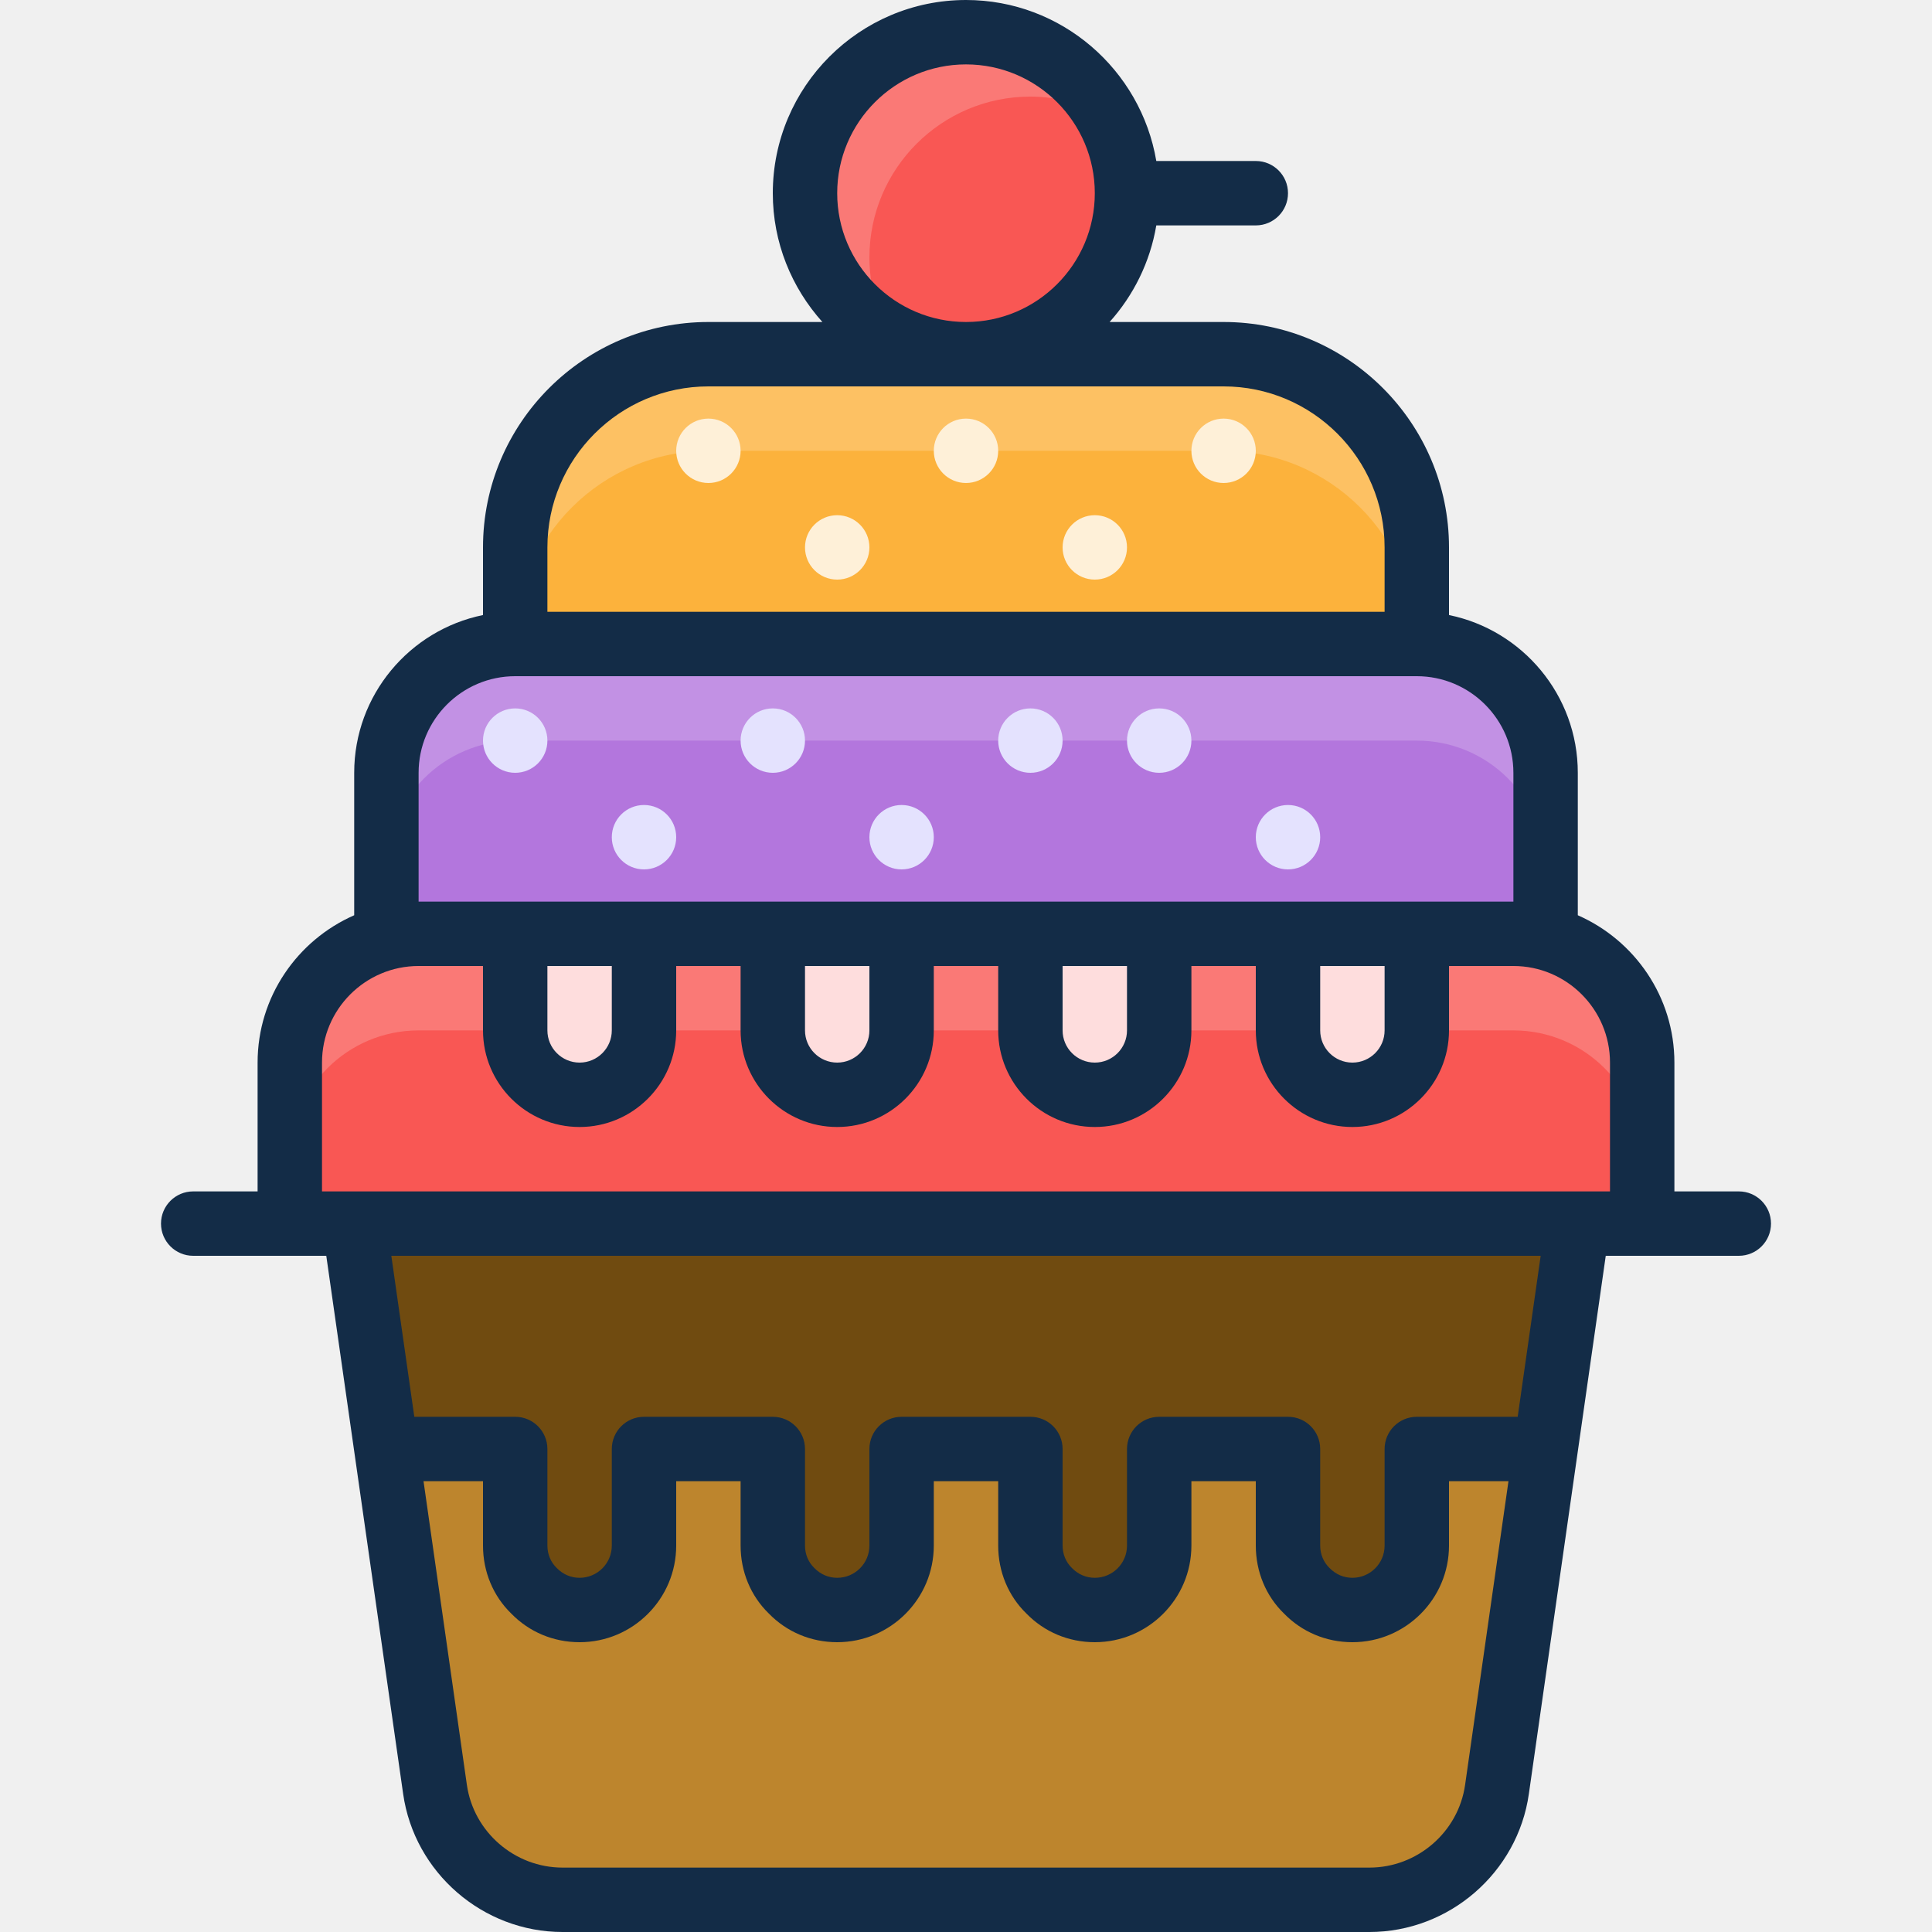
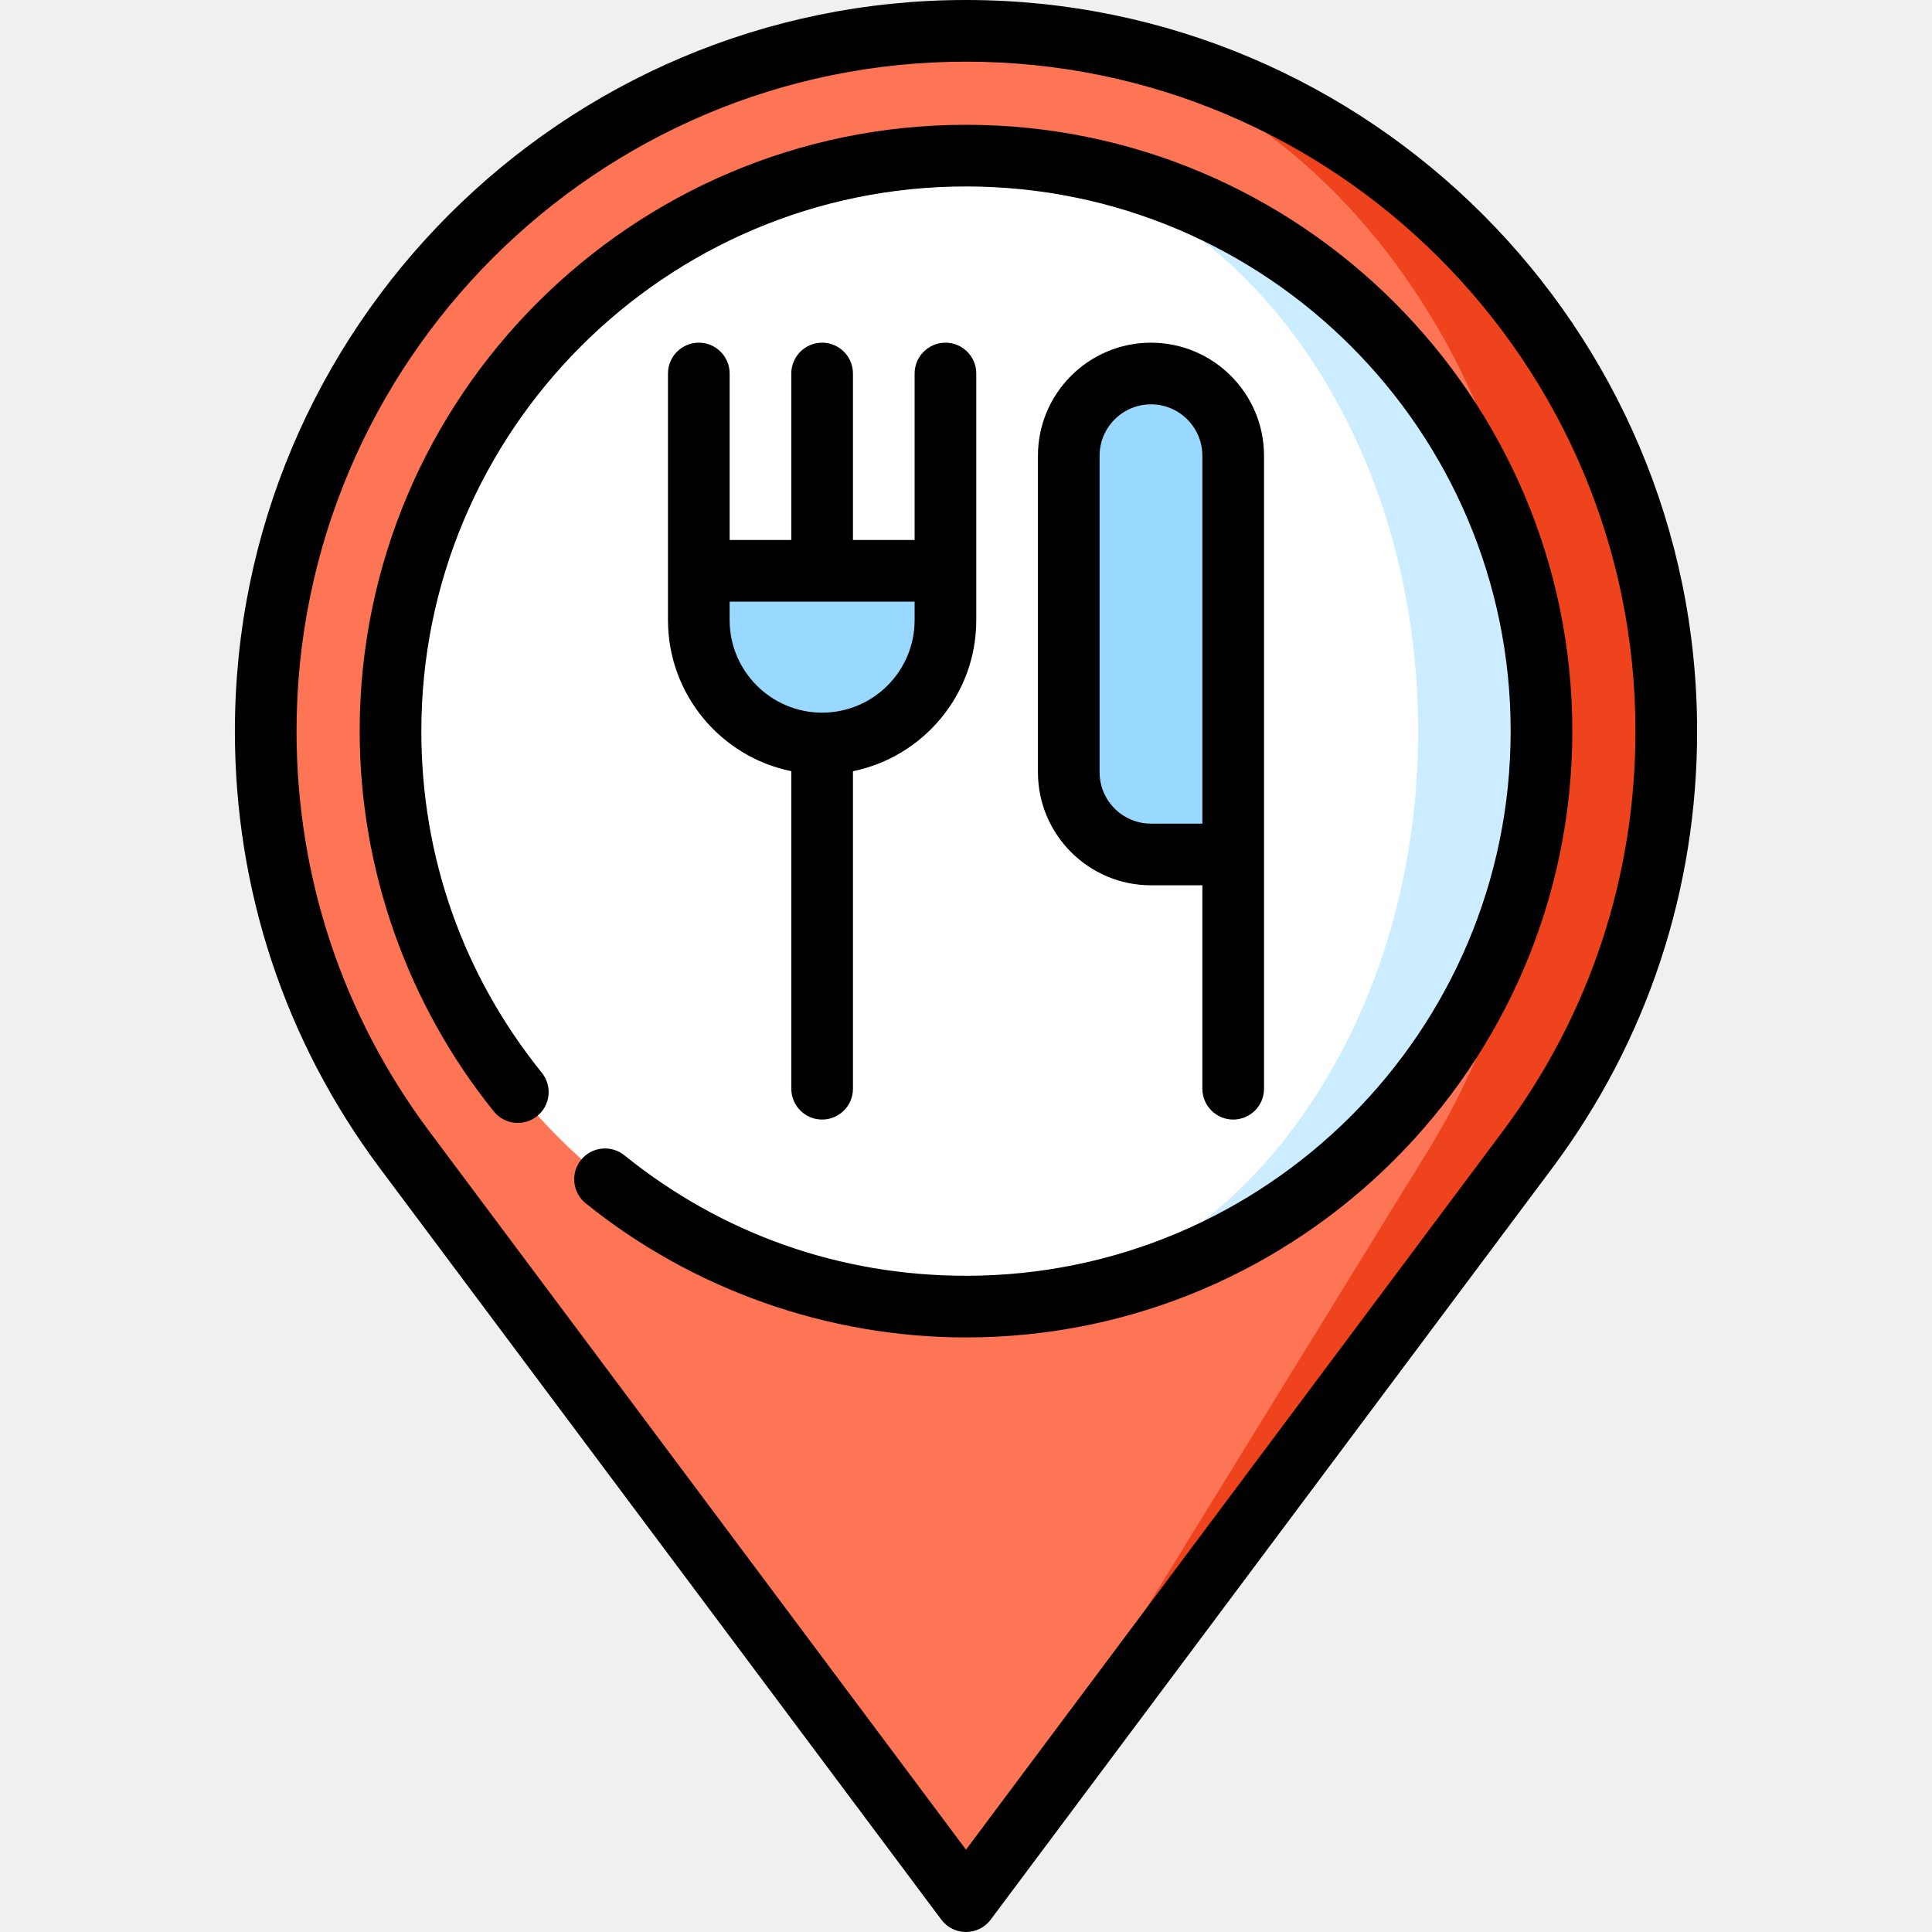
- <svg xmlns="http://www.w3.org/2000/svg" height="800px" width="800px" version="1.1" id="Layer_1" viewBox="0 0 480 480" xml:space="preserve">
-   <circle style="fill:#E4E2FE;" cx="352" cy="184" r="8" />
-   <path style="fill:#BD852D;" d="M392,304l-20.08,140.56c-2.24,15.76-15.76,27.44-31.68,27.44H139.76  c-15.92,0-29.44-11.68-31.68-27.44L88,304H392z" />
-   <path style="fill:#F95754;" d="M408,264v40H72v-40c0-17.68,14.32-32,32-32h272C393.68,232,408,246.32,408,264z" />
-   <path style="fill:#FA7976;" d="M376,232H104c-17.68,0-32,14.32-32,32v24c0-17.68,14.32-32,32-32h272c17.68,0,32,14.32,32,32v-24  C408,246.32,393.68,232,376,232z" />
-   <path style="fill:#B376DD;" d="M384,192v40H96v-40c0-17.68,14.32-32,32-32h224C369.68,160,384,174.32,384,192z" />
-   <path style="fill:#C291E4;" d="M352,160H128c-17.68,0-32,14.32-32,32v24c0-17.68,14.32-32,32-32h224c17.68,0,32,14.32,32,32v-24  C384,174.32,369.68,160,352,160z" />
-   <path style="fill:#FCB23C;" d="M352,136v24H128v-24c0-26.48,21.52-48,48-48h128C330.48,88,352,109.52,352,136z" />
-   <path style="fill:#FDC163;" d="M304,88H176c-26.48,0-48,21.52-48,48v24c0-26.48,21.52-48,48-48h128c26.48,0,48,21.52,48,48v-24  C352,109.52,330.48,88,304,88z" />
-   <path style="fill:#704B10;" d="M392,304l-8,56h-32v24c0,8.8-7.2,16-16,16c-4.4,0-8.4-1.76-11.28-4.72  C321.76,392.4,320,388.4,320,384v-24h-32v24c0,8.8-7.2,16-16,16c-4.4,0-8.4-1.76-11.28-4.72C257.76,392.4,256,388.4,256,384v-24h-32  v24c0,8.8-7.2,16-16,16c-4.4,0-8.4-1.76-11.28-4.72C193.76,392.4,192,388.4,192,384v-24h-32v24c0,8.8-7.2,16-16,16  c-4.4,0-8.4-1.76-11.28-4.72C129.76,392.4,128,388.4,128,384v-24H96l-8-56H392z" />
-   <circle style="fill:#F95754;" cx="240" cy="48" r="40" />
-   <path style="fill:#FA7976;" d="M216,64c0-22.08,17.92-40,40-40c6.912,0,13.32,1.92,18.992,5.008C268.208,16.552,255.168,8,240,8  c-22.08,0-40,17.92-40,40c0,15.168,8.552,28.208,21.008,34.992C217.92,77.32,216,70.912,216,64z" />
+ <svg xmlns="http://www.w3.org/2000/svg" version="1.1" id="Capa_1" viewBox="0 0 470 470" xml:space="preserve" width="512" height="512">
  <g>
-     <circle style="fill:#FEF0D8;" cx="176" cy="112" r="8" />
-     <circle style="fill:#FEF0D8;" cx="208" cy="136" r="8" />
-     <circle style="fill:#FEF0D8;" cx="240" cy="112" r="8" />
-     <circle style="fill:#FEF0D8;" cx="272" cy="136" r="8" />
-     <circle style="fill:#FEF0D8;" cx="304" cy="112" r="8" />
+     <path style="fill:#EF431D;" d="M236.81,7.51L235,462.5l136.72-182.98c21.14-28.369,33.64-63.55,33.64-101.659   C405.36,84.37,330.07,8.48,236.81,7.51z" />
+     <path style="fill:#FD7555;" d="M375.36,177.86c0,38.11-10.3,73.29-27.72,101.66L235,462.5L98.28,279.52   c-21.14-28.37-33.64-63.55-33.64-101.66C64.64,83.77,140.91,7.5,235,7.5c0.61,0,1.21,0,1.81,0.01   C313.5,8.69,375.36,84.51,375.36,177.86z" />
+     <path style="fill:#CCECFF;" d="M236.42,37.87V317.85C313.09,317.09,375,254.71,375,177.86C375,101.01,313.09,38.63,236.42,37.87z" />
+     <path style="fill:#FFFFFF;" d="M236.42,37.87C296.52,38.84,345,101.14,345,177.86s-48.48,139.02-108.58,139.99   c-0.47,0.01-0.95,0.01-1.42,0.01c-77.32,0-140-62.68-140-140s62.68-140,140-140C235.47,37.86,235.95,37.86,236.42,37.87z" />
+     <path style="fill:#99D9FF;" d="M300,110.862v97h-20c-11.05,0-20-8.95-20-20v-77c0-11.04,8.95-20,20-20S300,99.822,300,110.862z" />
+     <path style="fill:#99D9FF;" d="M230,138.866v12c0,16.57-13.43,30-30,30s-30-13.43-30-30v-12h30H230z" />
+     <path d="M235,0C136.928,0,57.141,79.788,57.141,177.859c0,38.595,12.147,75.299,35.136,106.154l136.715,182.976   c1.416,1.895,3.643,3.011,6.008,3.011s4.592-1.116,6.008-3.011l136.721-182.984c22.982-30.846,35.13-67.551,35.13-106.146   C412.859,79.788,333.072,0,235,0z M365.707,275.035L235,449.97L104.299,275.043c-21.038-28.237-32.158-61.842-32.158-97.184   C72.141,88.059,145.199,15,235,15s162.859,73.059,162.859,162.859C397.859,213.201,386.739,246.806,365.707,275.035z" />
+     <path d="M170,83.366c-4.142,0-7.5,3.358-7.5,7.5v60c0,18.11,12.904,33.261,30,36.745v77.245c0,4.142,3.358,7.5,7.5,7.5   s7.5-3.358,7.5-7.5v-77.245c17.096-3.484,30-18.635,30-36.745v-60c0-4.142-3.358-7.5-7.5-7.5s-7.5,3.358-7.5,7.5v40.5h-15v-40.5   c0-4.142-3.358-7.5-7.5-7.5s-7.5,3.358-7.5,7.5v40.5h-15v-40.5C177.5,86.724,174.142,83.366,170,83.366z M222.5,146.366v4.5   c0,12.407-10.093,22.5-22.5,22.5s-22.5-10.093-22.5-22.5v-4.5H222.5z" />
+     <path d="M300,272.357c4.142,0,7.5-3.358,7.5-7.5V110.866c0-15.164-12.336-27.5-27.5-27.5s-27.5,12.336-27.5,27.5v77   c0,15.164,12.336,27.5,27.5,27.5h12.5v49.491C292.5,268.999,295.858,272.357,300,272.357z M280,200.366   c-6.893,0-12.5-5.607-12.5-12.5v-77c0-6.893,5.607-12.5,12.5-12.5s12.5,5.607,12.5,12.5v89.5H280z" />
+     <path d="M235,30.359c-81.332,0-147.5,66.168-147.5,147.5c0,33.569,11.589,66.428,32.633,92.523   c2.601,3.225,7.322,3.731,10.546,1.13c3.224-2.601,3.73-7.322,1.13-10.546c-19.175-23.777-29.31-52.515-29.31-83.107   c0-73.061,59.439-132.5,132.5-132.5s132.5,59.439,132.5,132.5s-59.439,132.5-132.5,132.5c-30.593,0-59.33-10.135-83.106-29.31   c-3.224-2.601-7.946-2.095-10.546,1.13c-2.601,3.224-2.095,7.946,1.13,10.546c26.094,21.044,58.953,32.634,92.522,32.634   c81.332,0,147.5-66.168,147.5-147.5S316.332,30.359,235,30.359z" />
  </g>
-   <g>
-     <circle style="fill:#E4E2FE;" cx="128" cy="184" r="8" />
-     <circle style="fill:#E4E2FE;" cx="160" cy="208" r="8" />
-     <circle style="fill:#E4E2FE;" cx="192" cy="184" r="8" />
-     <circle style="fill:#E4E2FE;" cx="224" cy="208" r="8" />
-     <circle style="fill:#E4E2FE;" cx="256" cy="184" r="8" />
-     <circle style="fill:#E4E2FE;" cx="288" cy="184" r="8" />
-     <circle style="fill:#E4E2FE;" cx="320" cy="208" r="8" />
-   </g>
-   <g>
-     <path style="fill:#FEDDDD;" d="M160,232v24c0,8.8-7.2,16-16,16s-16-7.2-16-16v-24H160z" />
-     <path style="fill:#FEDDDD;" d="M224,232v24c0,8.8-7.2,16-16,16s-16-7.2-16-16v-24H224z" />
-     <path style="fill:#FEDDDD;" d="M288,232v24c0,8.8-7.2,16-16,16s-16-7.2-16-16v-24H288z" />
-     <path style="fill:#FEDDDD;" d="M352,232v24c0,8.8-7.2,16-16,16s-16-7.2-16-16v-24H352z" />
-   </g>
-   <path style="fill:#132C47;" d="M432,296h-16v-32c0-16.36-9.896-30.416-24-36.608V192c0-19.312-13.768-35.472-32-39.192V136  c0-30.872-25.128-56-56-56h-28.32c5.936-6.616,10.056-14.864,11.6-24H312c4.424,0,8-3.576,8-8s-3.576-8-8-8h-24.72  C283.448,17.336,263.736,0,240,0c-26.472,0-48,21.528-48,48c0,12.304,4.688,23.496,12.32,32H176c-30.88,0-56,25.128-56,56v16.808  c-18.232,3.72-32,19.872-32,39.192v35.392C73.896,233.584,64,247.64,64,264v32H48c-4.416,0-8,3.576-8,8s3.584,8,8,8h24h9.064  l19.096,133.688c2.784,19.56,19.808,34.312,39.6,34.312h200.48c19.792,0,36.824-14.752,39.6-34.304L398.944,312H408h24  c4.424,0,8-3.576,8-8S436.424,296,432,296z M208,48c0-17.648,14.352-32,32-32s32,14.352,32,32s-14.352,32-32,32S208,65.648,208,48z   M136,136c0-22.056,17.944-40,40-40h128c22.056,0,40,17.944,40,40v16H136V136z M104,192c0-13.232,10.768-24,24-24h224  c13.232,0,24,10.768,24,24v32H104V192z M328,240h16v16c0,4.416-3.584,8-8,8s-8-3.584-8-8V240z M264,240h16v16c0,4.416-3.584,8-8,8  s-8-3.584-8-8V240z M200,240h16v16c0,4.416-3.592,8-8,8s-8-3.584-8-8V240z M136,240h16v16c0,4.416-3.592,8-8,8s-8-3.584-8-8V240z   M377.064,352H352c-4.424,0-8,3.576-8,8v24c0,4.416-3.584,8-8,8c-2.136,0-4.112-0.824-5.704-2.456  C328.824,388.112,328,386.136,328,384v-24c0-4.424-3.576-8-8-8h-32c-4.424,0-8,3.576-8,8v24c0,4.416-3.584,8-8,8  c-2.136,0-4.112-0.824-5.704-2.456C264.824,388.112,264,386.136,264,384v-24c0-4.424-3.576-8-8-8h-32c-4.416,0-8,3.576-8,8v24  c0,4.416-3.592,8-8,8c-2.136,0-4.104-0.824-5.696-2.448C200.816,388.104,200,386.136,200,384v-24c0-4.424-3.584-8-8-8h-32  c-4.416,0-8,3.576-8,8v24c0,4.416-3.592,8-8,8c-2.136,0-4.104-0.824-5.696-2.448C136.816,388.104,136,386.136,136,384v-24  c0-4.424-3.584-8-8-8h-25.064l-5.712-40h285.552L377.064,352z M364,443.44c-1.664,11.72-11.88,20.56-23.76,20.56H139.76  c-11.88,0-22.096-8.84-23.768-20.568L105.224,368H120v16c0,6.488,2.536,12.52,6.992,16.856c4.48,4.616,10.52,7.144,17.008,7.144  c13.232,0,24-10.768,24-24v-16h16v16c0,6.488,2.536,12.52,6.992,16.856c4.48,4.616,10.52,7.144,17.008,7.144  c13.232,0,24-10.768,24-24v-16h16v16c0,6.496,2.528,12.528,6.984,16.856C259.472,405.472,265.504,408,272,408  c13.232,0,24-10.768,24-24v-16h16v16c0,6.496,2.528,12.528,6.984,16.856C323.472,405.472,329.504,408,336,408  c13.232,0,24-10.768,24-24v-16h14.776L364,443.44z M392,296H88h-8v-32c0-13.232,10.768-24,24-24h16v16c0,13.232,10.768,24,24,24  s24-10.768,24-24v-16h16v16c0,13.232,10.768,24,24,24s24-10.768,24-24v-16h16v16c0,13.232,10.768,24,24,24s24-10.768,24-24v-16h16  v16c0,13.232,10.768,24,24,24s24-10.768,24-24v-16h16c13.232,0,24,10.768,24,24v32H392z" />
</svg>
